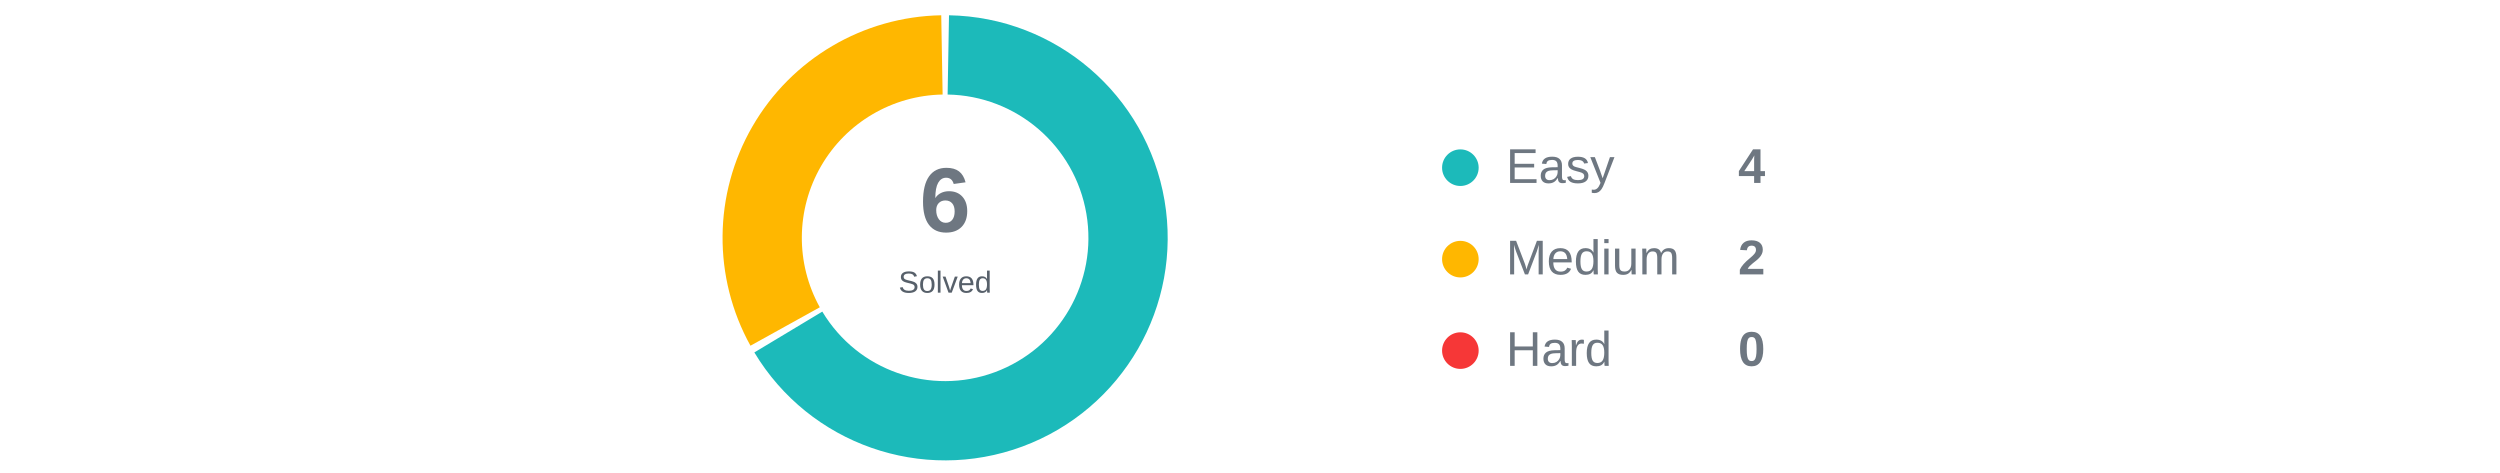
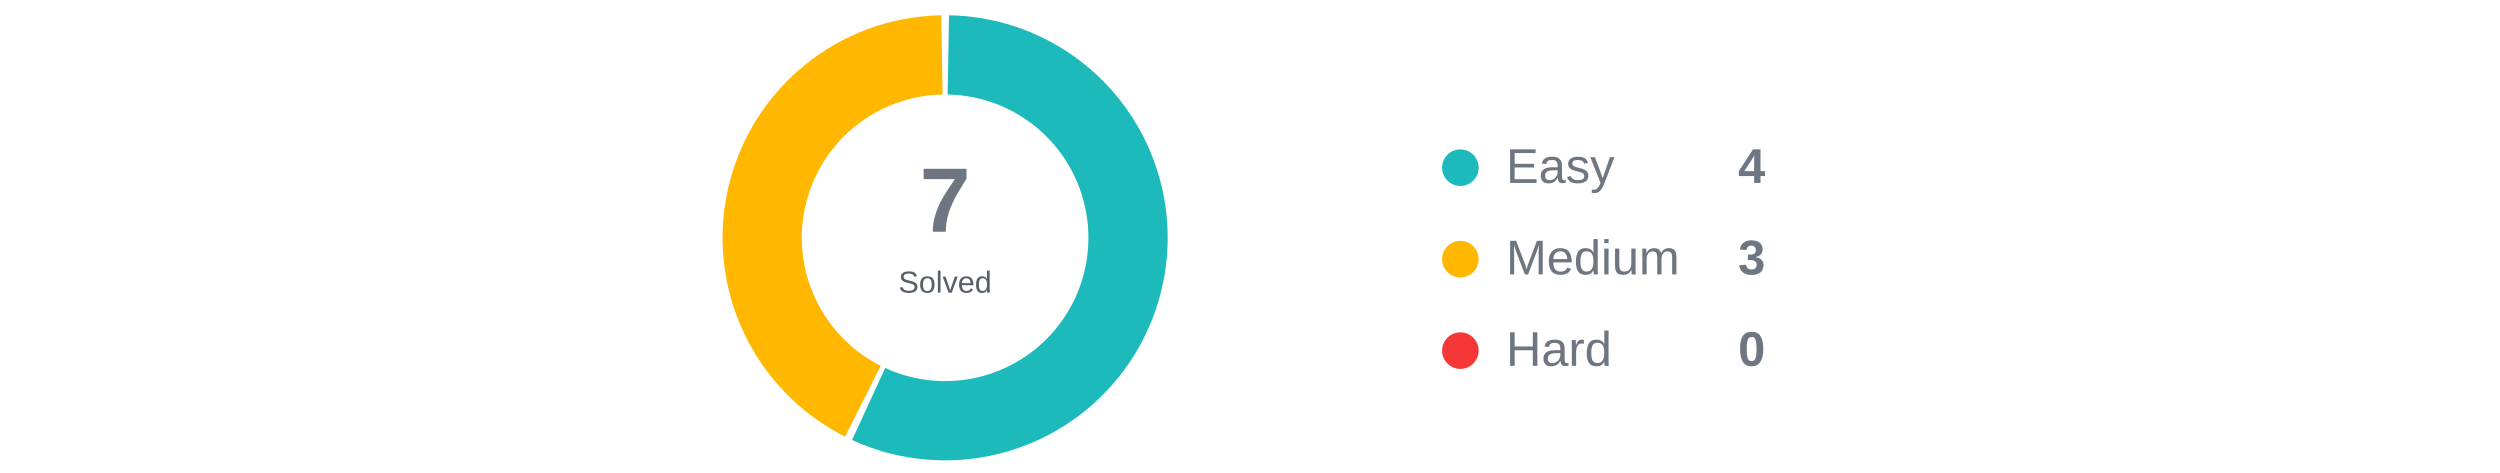
<svg xmlns="http://www.w3.org/2000/svg" width="820" height="155" viewBox="0 0 820 155">
-   <path d=" M 258.57 108.902 A 60 60 0 1 0 311.047 18.009 " fill="none" stroke="#1cbaba" stroke-width="26" stroke-linecap="butt" />
-   <path d=" M 308.953 18.009 A 60 60 0 0 0 257.523 107.089 " fill="none" stroke="#FFb700" stroke-width="26" stroke-linecap="butt" />
+   <path d=" M 284.914 132.504 A 60 60 0 1 0 311.047 18.009 " fill="none" stroke="#1cbaba" stroke-width="26" stroke-linecap="butt" />
+   <path d=" M 308.953 18.009 A 60 60 0 0 0 283.027 131.596 " fill="none" stroke="#FFb700" stroke-width="26" stroke-linecap="butt" />
  <text x="310" y="76" text-anchor="middle" font-size="30" font-weight="700" font-family="Segoe UI, Arial" fill="#6e7781">
- 6
+ 7
</text>
  <text x="310" y="96" text-anchor="middle" font-size="10" font-family="Segoe UI, Arial" fill="#57606a">
Solved
</text>
  <circle cx="479" cy="55" r="6" fill="#1cbaba" />
  <text x="494" y="60" font-size="16" font-family="Segoe UI, Arial" fill="#6e7781">
Easy
</text>
  <text x="579" y="60" text-anchor="end" font-size="16" font-weight="700" font-family="Segoe UI, Arial" fill="#6e7781">
4

</text>
  <circle cx="479" cy="85" r="6" fill="#FFb700" />
  <text x="494" y="90" font-size="16" font-family="Segoe UI, Arial" fill="#6e7781">
Medium

</text>
  <text x="579" y="90" text-anchor="end" font-size="16" font-weight="700" font-family="Segoe UI, Arial" fill="#6e7781">
- 2
+ 3
</text>
  <circle cx="479" cy="115" r="6" fill="#f63737" />
  <text x="494" y="120" font-size="16" font-family="Segoe UI, Arial" fill="#6e7781">
Hard
</text>
  <text x="579" y="120" text-anchor="end" font-size="16" font-weight="700" font-family="Segoe UI, Arial" fill="#6e7781">
0
</text>
</svg>
